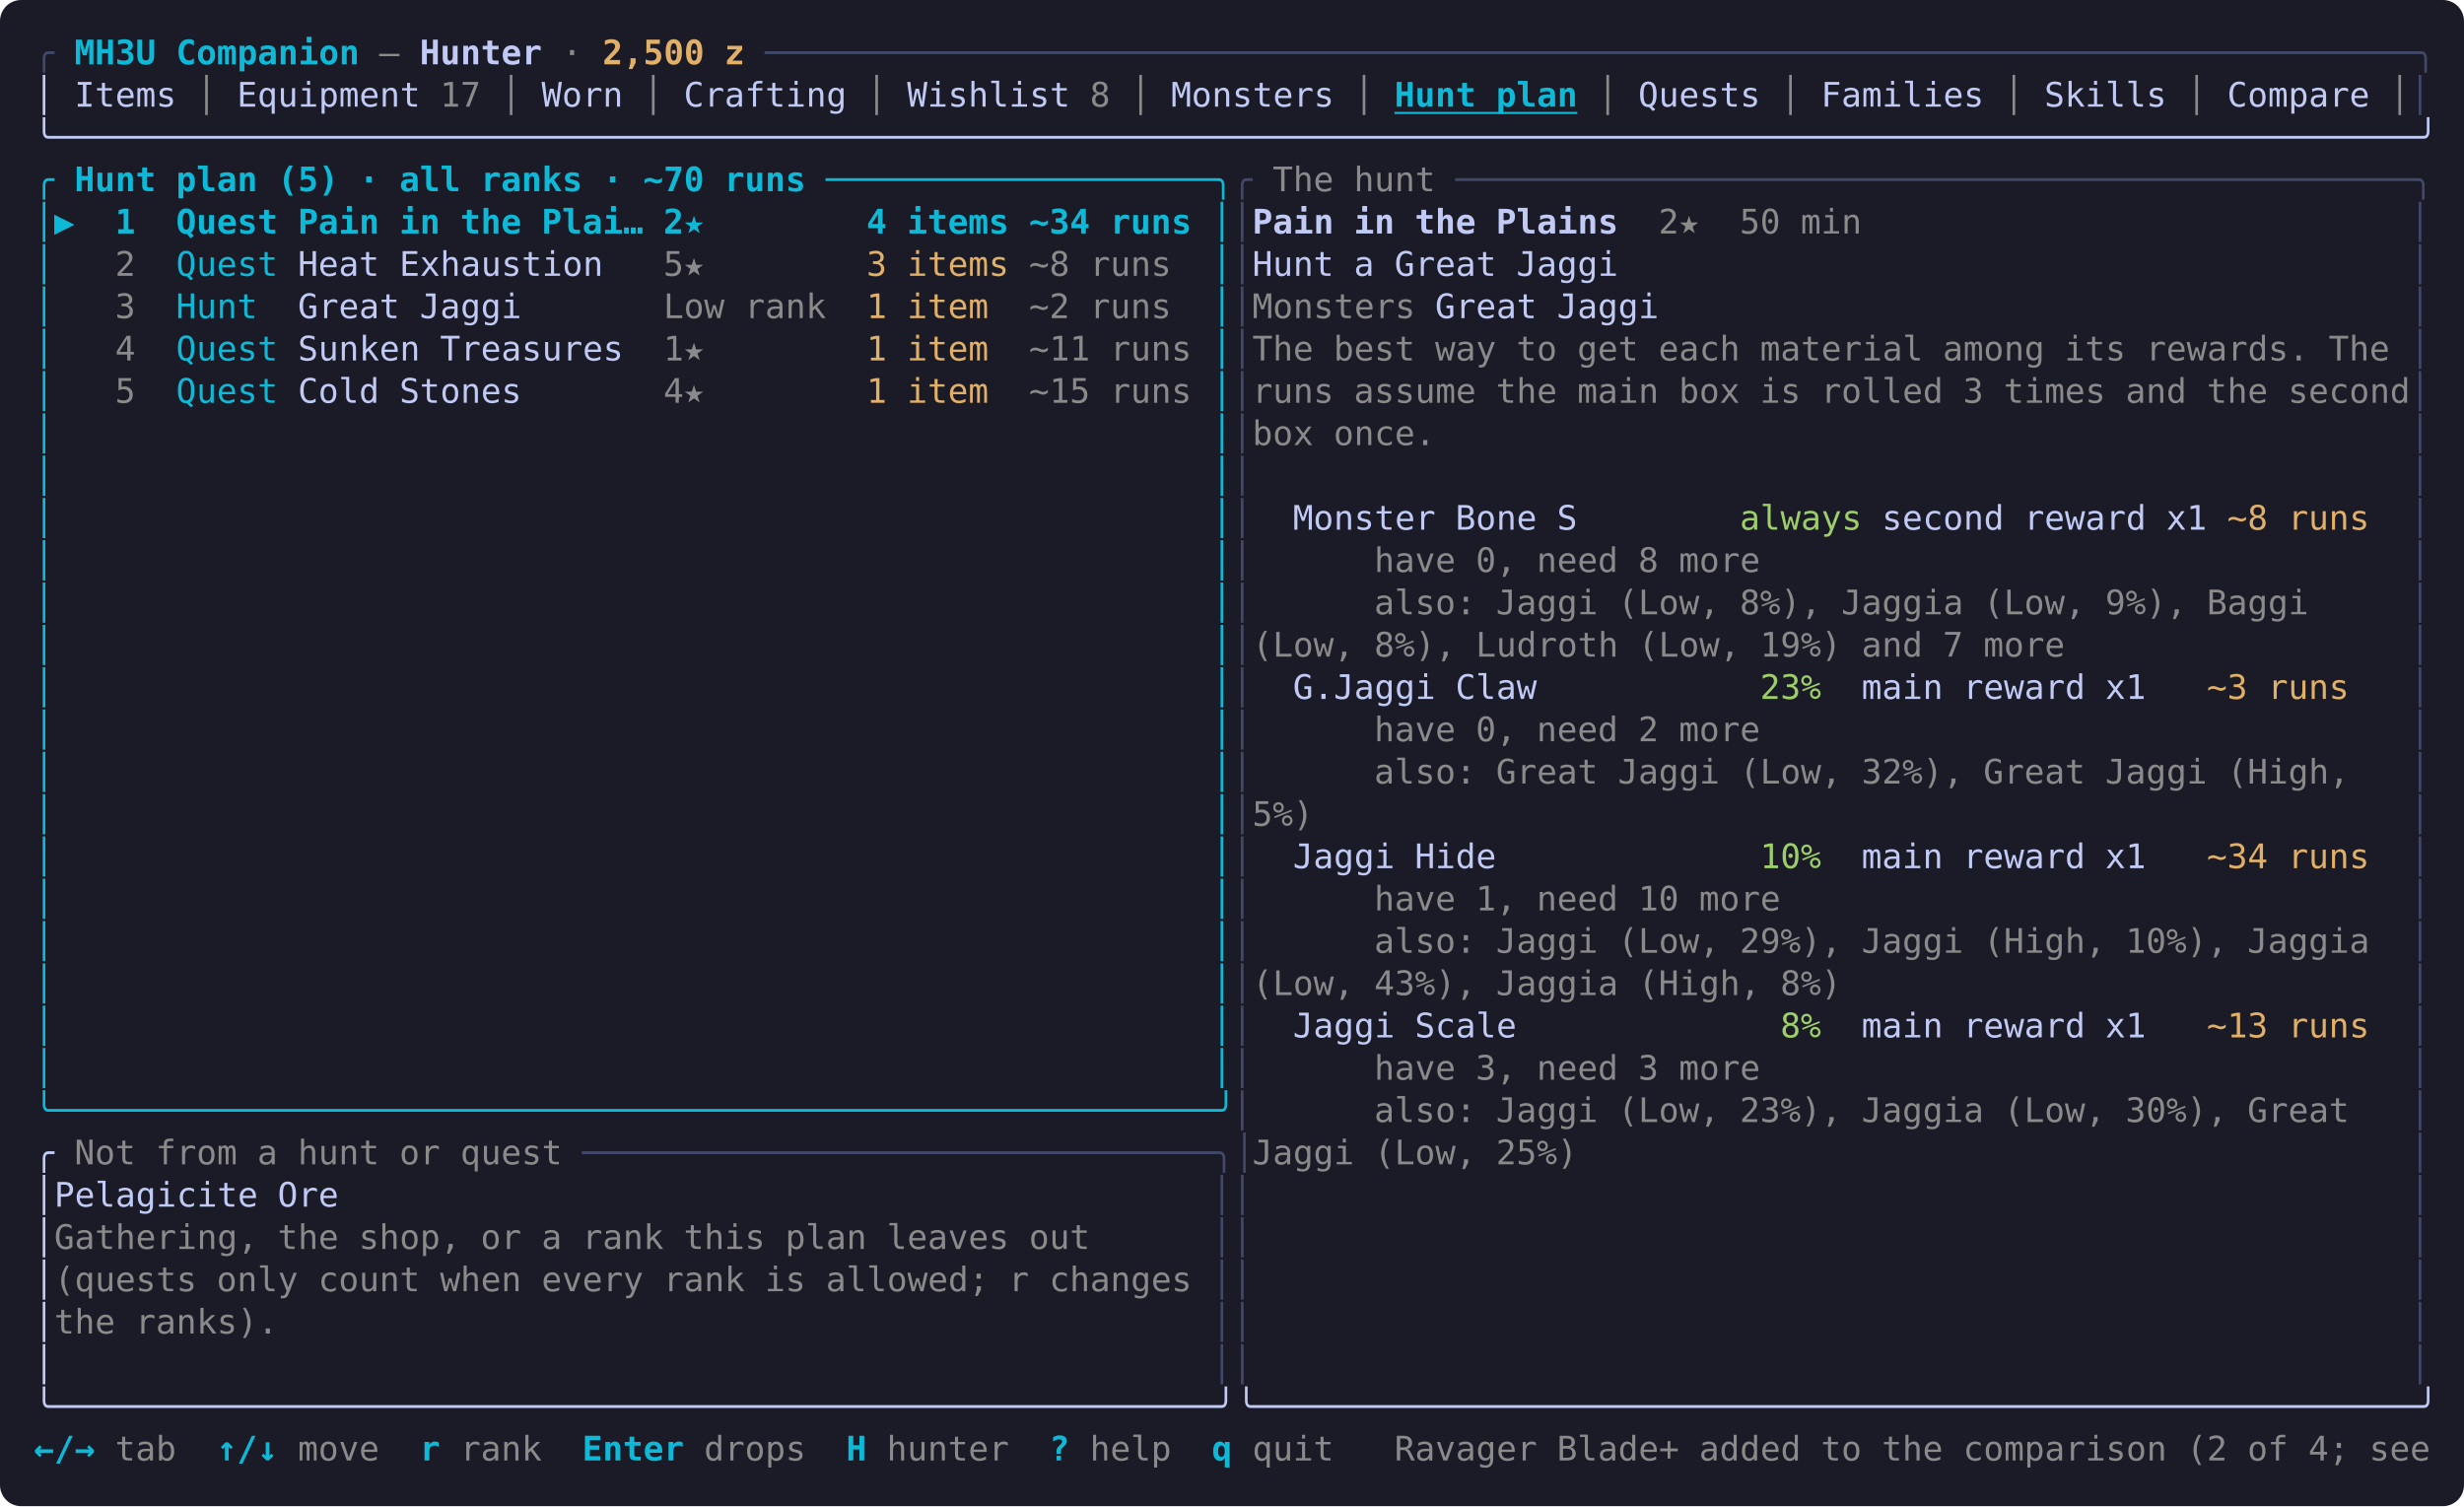
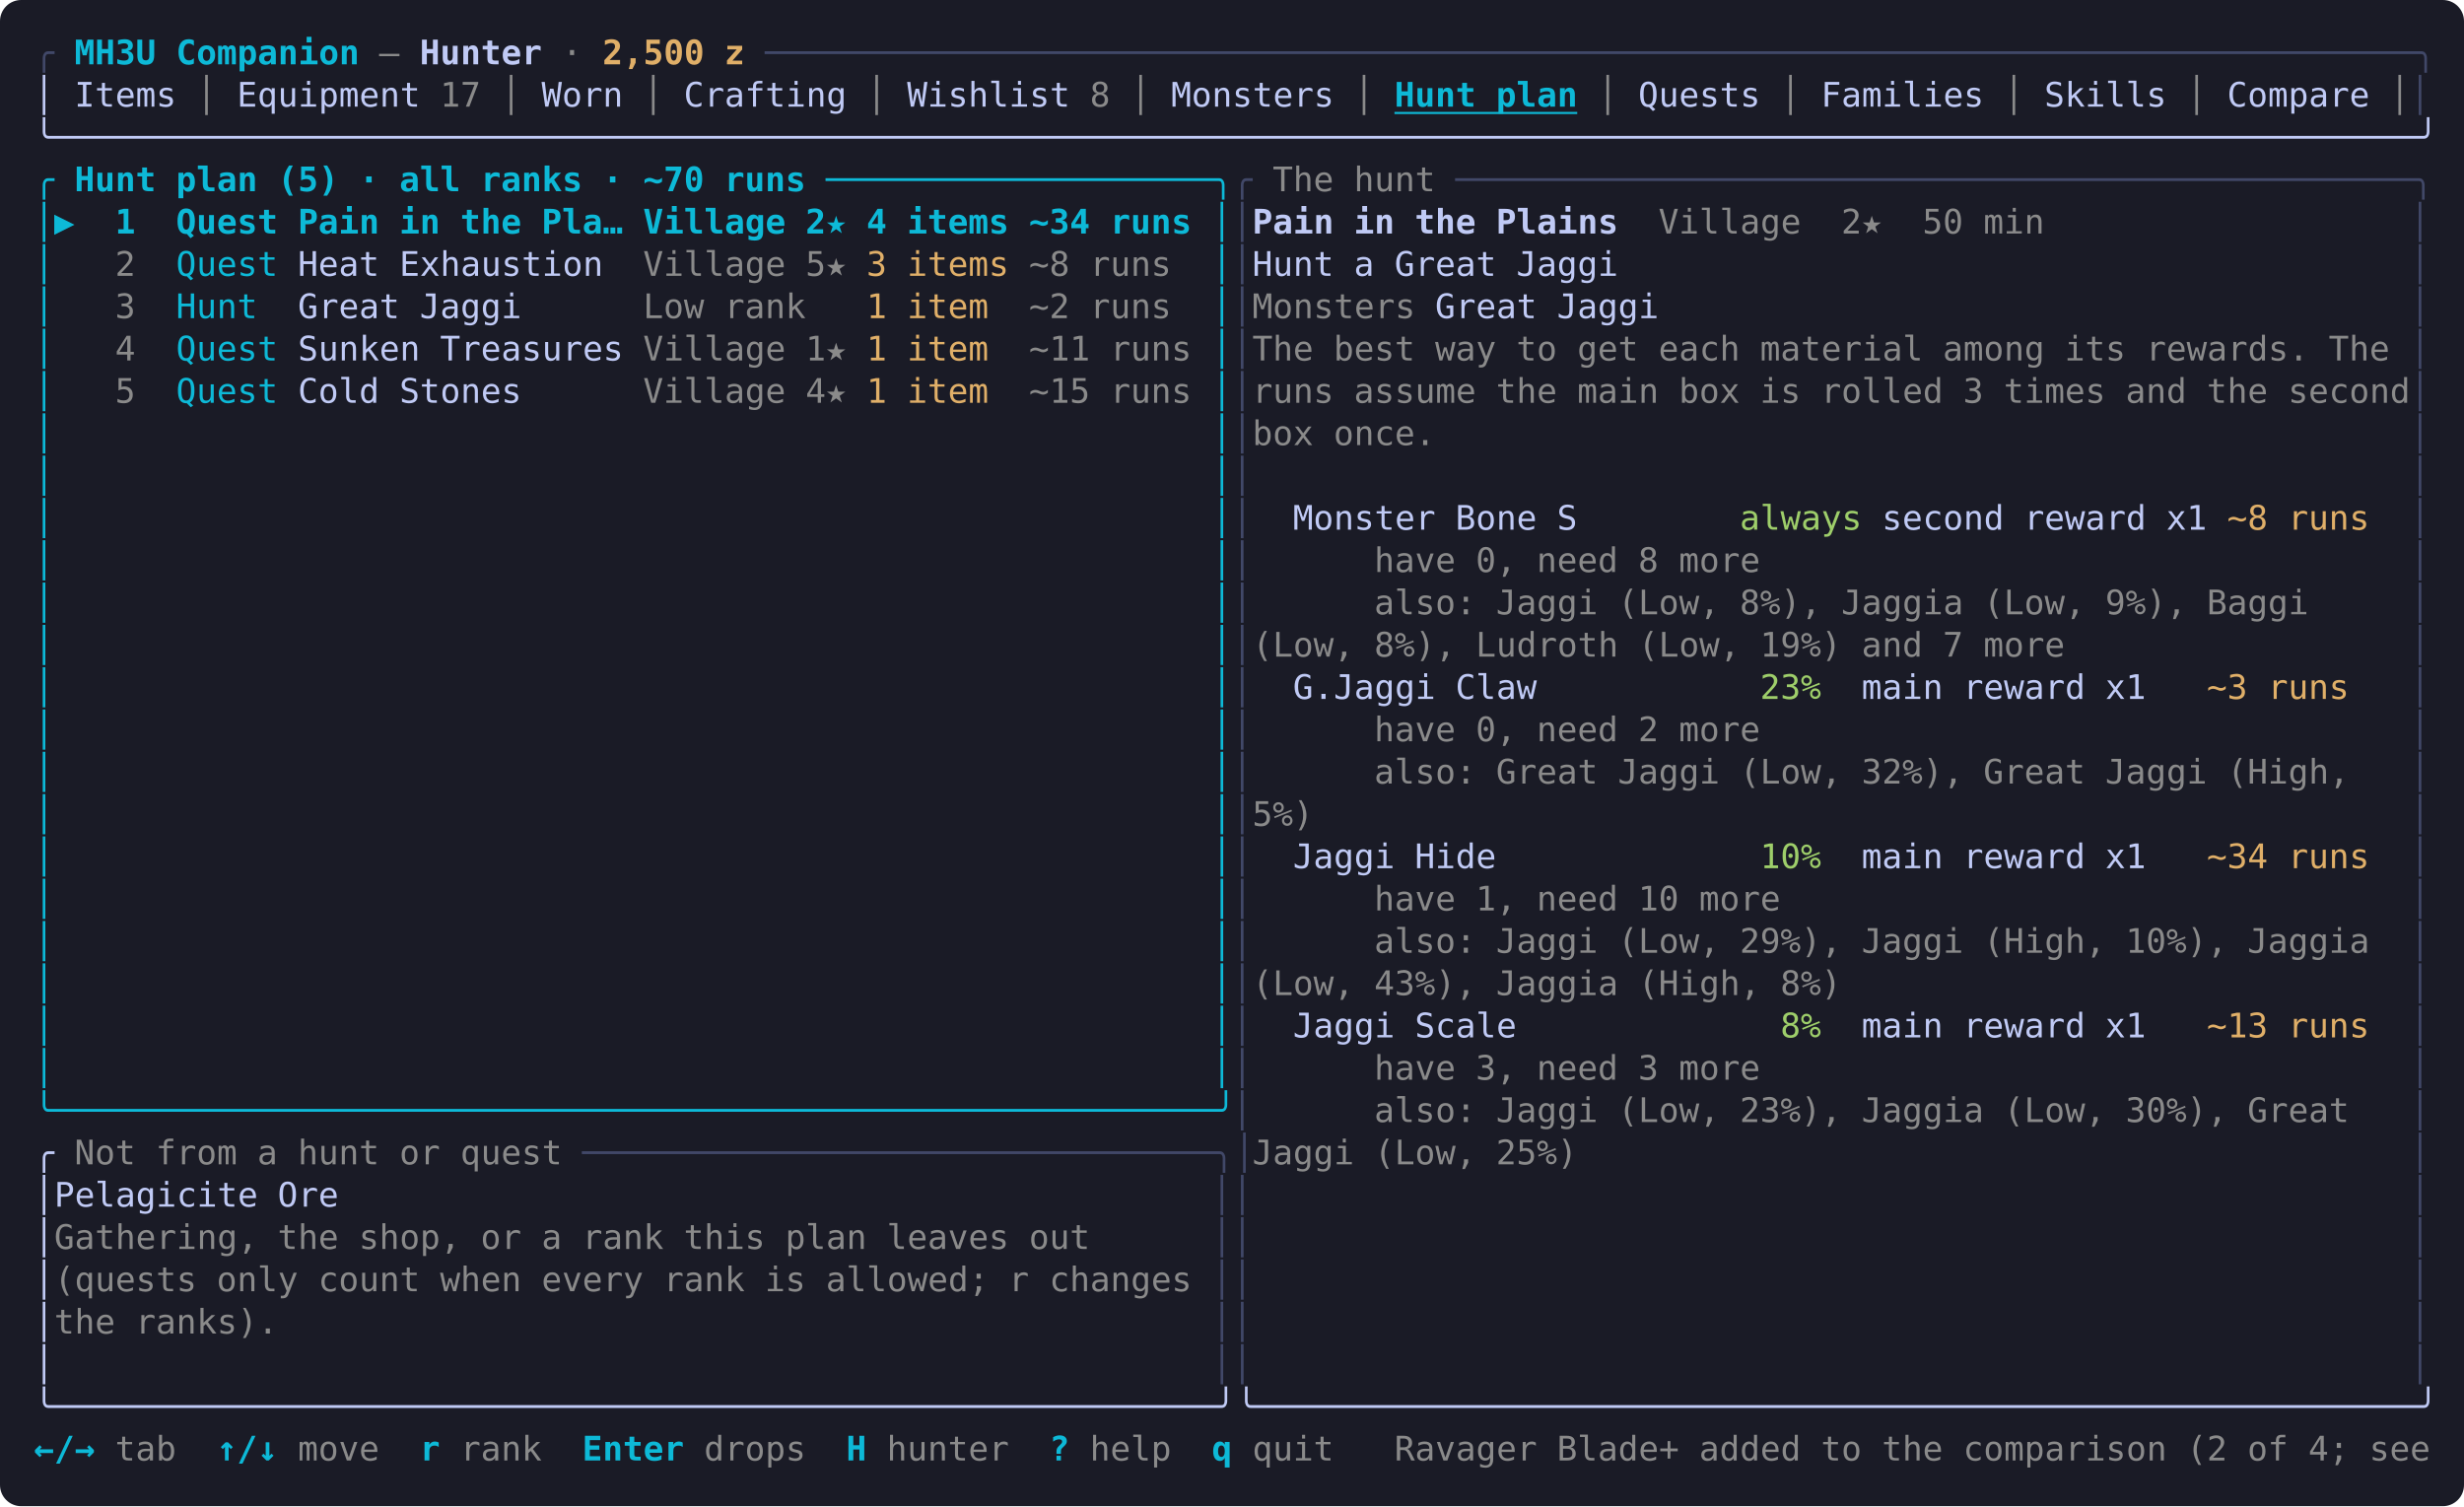
<svg xmlns="http://www.w3.org/2000/svg" width="1164.8" height="712" viewBox="0 0 1164.8 712" role="img">
  <rect width="100%" height="100%" rx="10" fill="#1a1b26" />
  <g font-family="'JetBrains Mono','JetBrainsMono Nerd Font','DejaVu Sans Mono',Menlo,Consolas,monospace" font-size="16">
    <text x="16.0" y="30.4" textLength="9.6" lengthAdjust="spacing" fill="#414868">╭</text>
    <text x="35.2" y="30.4" textLength="38.4" lengthAdjust="spacing" fill="#0db9d7" font-weight="bold">MH3U</text>
    <text x="83.2" y="30.4" textLength="86.4" lengthAdjust="spacing" fill="#0db9d7" font-weight="bold">Companion</text>
    <text x="179.2" y="30.4" textLength="9.6" lengthAdjust="spacing" fill="#8a8a8a">—</text>
    <text x="198.4" y="30.4" textLength="57.6" lengthAdjust="spacing" fill="#c0caf5" font-weight="bold">Hunter</text>
    <text x="265.6" y="30.4" textLength="9.6" lengthAdjust="spacing" fill="#8a8a8a">·</text>
    <text x="284.8" y="30.4" textLength="48.0" lengthAdjust="spacing" fill="#e0af68" font-weight="bold">2,500</text>
    <text x="342.4" y="30.4" textLength="9.6" lengthAdjust="spacing" fill="#e0af68" font-weight="bold">z</text>
    <text x="361.6" y="30.4" textLength="787.2" lengthAdjust="spacing" fill="#414868">─────────────────────────────────────────────────────────────────────────────────╮</text>
    <text x="16.0" y="50.4" textLength="9.6" lengthAdjust="spacing" fill="#c0caf5">│</text>
    <text x="35.2" y="50.4" textLength="48.0" lengthAdjust="spacing" fill="#c0caf5">Items</text>
    <text x="92.8" y="50.4" textLength="9.6" lengthAdjust="spacing" fill="#8a8a8a">│</text>
    <text x="112.0" y="50.4" textLength="86.4" lengthAdjust="spacing" fill="#c0caf5">Equipment</text>
    <text x="208.0" y="50.4" textLength="19.2" lengthAdjust="spacing" fill="#8a8a8a">17</text>
    <text x="236.8" y="50.4" textLength="9.6" lengthAdjust="spacing" fill="#8a8a8a">│</text>
    <text x="256.0" y="50.4" textLength="38.4" lengthAdjust="spacing" fill="#c0caf5">Worn</text>
    <text x="304.0" y="50.4" textLength="9.6" lengthAdjust="spacing" fill="#8a8a8a">│</text>
    <text x="323.2" y="50.4" textLength="76.8" lengthAdjust="spacing" fill="#c0caf5">Crafting</text>
    <text x="409.6" y="50.4" textLength="9.6" lengthAdjust="spacing" fill="#8a8a8a">│</text>
    <text x="428.8" y="50.4" textLength="76.8" lengthAdjust="spacing" fill="#c0caf5">Wishlist</text>
    <text x="515.2" y="50.4" textLength="9.6" lengthAdjust="spacing" fill="#8a8a8a">8</text>
    <text x="534.4" y="50.4" textLength="9.6" lengthAdjust="spacing" fill="#8a8a8a">│</text>
    <text x="553.6" y="50.4" textLength="76.8" lengthAdjust="spacing" fill="#c0caf5">Monsters</text>
    <text x="640.0" y="50.4" textLength="9.6" lengthAdjust="spacing" fill="#8a8a8a">│</text>
    <text x="659.2" y="50.4" textLength="38.4" lengthAdjust="spacing" fill="#0db9d7" font-weight="bold">Hunt</text>
    <text x="707.2" y="50.4" textLength="38.4" lengthAdjust="spacing" fill="#0db9d7" font-weight="bold">plan</text>
    <line x1="659.2" y1="53.4" x2="745.6" y2="53.4" stroke="#0db9d7" stroke-width="1" />
    <text x="755.2" y="50.4" textLength="9.6" lengthAdjust="spacing" fill="#8a8a8a">│</text>
    <text x="774.4" y="50.4" textLength="57.6" lengthAdjust="spacing" fill="#c0caf5">Quests</text>
    <text x="841.6" y="50.4" textLength="9.6" lengthAdjust="spacing" fill="#8a8a8a">│</text>
    <text x="860.8" y="50.4" textLength="76.8" lengthAdjust="spacing" fill="#c0caf5">Families</text>
    <text x="947.2" y="50.4" textLength="9.6" lengthAdjust="spacing" fill="#8a8a8a">│</text>
    <text x="966.4" y="50.4" textLength="57.6" lengthAdjust="spacing" fill="#c0caf5">Skills</text>
    <text x="1033.6" y="50.4" textLength="9.6" lengthAdjust="spacing" fill="#8a8a8a">│</text>
    <text x="1052.8" y="50.4" textLength="67.2" lengthAdjust="spacing" fill="#c0caf5">Compare</text>
    <text x="1129.6" y="50.4" textLength="9.6" lengthAdjust="spacing" fill="#8a8a8a">│</text>
    <text x="1139.2" y="50.4" textLength="9.6" lengthAdjust="spacing" fill="#414868">│</text>
    <text x="16.0" y="70.4" textLength="1132.8" lengthAdjust="spacing" fill="#c0caf5">╰────────────────────────────────────────────────────────────────────────────────────────────────────────────────────╯</text>
    <text x="16.0" y="90.4" textLength="9.6" lengthAdjust="spacing" fill="#0db9d7">╭</text>
    <text x="35.2" y="90.4" textLength="38.4" lengthAdjust="spacing" fill="#0db9d7" font-weight="bold">Hunt</text>
    <text x="83.2" y="90.4" textLength="38.4" lengthAdjust="spacing" fill="#0db9d7" font-weight="bold">plan</text>
    <text x="131.2" y="90.4" textLength="28.8" lengthAdjust="spacing" fill="#0db9d7" font-weight="bold">(5)</text>
    <text x="169.6" y="90.4" textLength="9.6" lengthAdjust="spacing" fill="#0db9d7" font-weight="bold">·</text>
    <text x="188.8" y="90.4" textLength="28.8" lengthAdjust="spacing" fill="#0db9d7" font-weight="bold">all</text>
    <text x="227.2" y="90.4" textLength="48.0" lengthAdjust="spacing" fill="#0db9d7" font-weight="bold">ranks</text>
    <text x="284.8" y="90.4" textLength="9.6" lengthAdjust="spacing" fill="#0db9d7" font-weight="bold">·</text>
    <text x="304.0" y="90.4" textLength="28.8" lengthAdjust="spacing" fill="#0db9d7" font-weight="bold">~70</text>
    <text x="342.4" y="90.4" textLength="38.4" lengthAdjust="spacing" fill="#0db9d7" font-weight="bold">runs</text>
    <text x="390.4" y="90.4" textLength="192.0" lengthAdjust="spacing" fill="#0db9d7">───────────────────╮</text>
    <text x="582.4" y="90.4" textLength="9.6" lengthAdjust="spacing" fill="#414868">╭</text>
    <text x="601.6" y="90.4" textLength="28.8" lengthAdjust="spacing" fill="#8a8a8a">The</text>
    <text x="640.0" y="90.4" textLength="38.4" lengthAdjust="spacing" fill="#8a8a8a">hunt</text>
    <text x="688.0" y="90.4" textLength="460.8" lengthAdjust="spacing" fill="#414868">───────────────────────────────────────────────╮</text>
    <text x="16.0" y="110.4" textLength="9.6" lengthAdjust="spacing" fill="#0db9d7">│</text>
    <text x="25.6" y="110.4" textLength="9.6" lengthAdjust="spacing" fill="#0db9d7" font-weight="bold">▶︎</text>
    <text x="54.4" y="110.4" textLength="9.6" lengthAdjust="spacing" fill="#0db9d7" font-weight="bold">1</text>
    <text x="83.2" y="110.4" textLength="48.0" lengthAdjust="spacing" fill="#0db9d7" font-weight="bold">Quest</text>
    <text x="140.8" y="110.4" textLength="38.4" lengthAdjust="spacing" fill="#0db9d7" font-weight="bold">Pain</text>
    <text x="188.8" y="110.4" textLength="19.2" lengthAdjust="spacing" fill="#0db9d7" font-weight="bold">in</text>
    <text x="217.6" y="110.4" textLength="28.8" lengthAdjust="spacing" fill="#0db9d7" font-weight="bold">the</text>
-     <text x="256.0" y="110.4" textLength="48.0" lengthAdjust="spacing" fill="#0db9d7" font-weight="bold">Plai…</text>
-     <text x="313.6" y="110.4" textLength="19.2" lengthAdjust="spacing" fill="#0db9d7" font-weight="bold">2★︎</text>
+     <text x="256.0" y="110.4" textLength="38.4" lengthAdjust="spacing" fill="#0db9d7" font-weight="bold">Pla…</text>
+     <text x="304.0" y="110.4" textLength="67.2" lengthAdjust="spacing" fill="#0db9d7" font-weight="bold">Village</text>
+     <text x="380.8" y="110.4" textLength="19.2" lengthAdjust="spacing" fill="#0db9d7" font-weight="bold">2★︎</text>
    <text x="409.6" y="110.4" textLength="9.6" lengthAdjust="spacing" fill="#0db9d7" font-weight="bold">4</text>
    <text x="428.8" y="110.4" textLength="48.0" lengthAdjust="spacing" fill="#0db9d7" font-weight="bold">items</text>
    <text x="486.4" y="110.4" textLength="28.8" lengthAdjust="spacing" fill="#0db9d7" font-weight="bold">~34</text>
    <text x="524.8" y="110.4" textLength="38.4" lengthAdjust="spacing" fill="#0db9d7" font-weight="bold">runs</text>
    <text x="572.8" y="110.4" textLength="9.6" lengthAdjust="spacing" fill="#0db9d7">│</text>
    <text x="582.4" y="110.4" textLength="9.6" lengthAdjust="spacing" fill="#414868">│</text>
    <text x="592.0" y="110.4" textLength="38.4" lengthAdjust="spacing" fill="#c0caf5" font-weight="bold">Pain</text>
    <text x="640.0" y="110.4" textLength="19.2" lengthAdjust="spacing" fill="#c0caf5" font-weight="bold">in</text>
    <text x="668.8" y="110.4" textLength="28.8" lengthAdjust="spacing" fill="#c0caf5" font-weight="bold">the</text>
    <text x="707.2" y="110.4" textLength="57.6" lengthAdjust="spacing" fill="#c0caf5" font-weight="bold">Plains</text>
-     <text x="784.0" y="110.4" textLength="19.2" lengthAdjust="spacing" fill="#8a8a8a">2★︎</text>
-     <text x="822.4" y="110.4" textLength="19.2" lengthAdjust="spacing" fill="#8a8a8a">50</text>
-     <text x="851.2" y="110.4" textLength="28.8" lengthAdjust="spacing" fill="#8a8a8a">min</text>
+     <text x="784.0" y="110.4" textLength="67.2" lengthAdjust="spacing" fill="#8a8a8a">Village</text>
+     <text x="870.4" y="110.4" textLength="19.2" lengthAdjust="spacing" fill="#8a8a8a">2★︎</text>
+     <text x="908.8" y="110.4" textLength="19.2" lengthAdjust="spacing" fill="#8a8a8a">50</text>
+     <text x="937.6" y="110.4" textLength="28.8" lengthAdjust="spacing" fill="#8a8a8a">min</text>
    <text x="1139.2" y="110.4" textLength="9.6" lengthAdjust="spacing" fill="#414868">│</text>
    <text x="16.0" y="130.4" textLength="9.6" lengthAdjust="spacing" fill="#0db9d7">│</text>
    <text x="54.4" y="130.4" textLength="9.6" lengthAdjust="spacing" fill="#8a8a8a">2</text>
    <text x="83.2" y="130.4" textLength="48.0" lengthAdjust="spacing" fill="#0db9d7">Quest</text>
    <text x="140.8" y="130.4" textLength="38.4" lengthAdjust="spacing" fill="#c0caf5">Heat</text>
    <text x="188.8" y="130.4" textLength="96.0" lengthAdjust="spacing" fill="#c0caf5">Exhaustion</text>
-     <text x="313.6" y="130.4" textLength="19.2" lengthAdjust="spacing" fill="#8a8a8a">5★︎</text>
+     <text x="304.0" y="130.4" textLength="67.2" lengthAdjust="spacing" fill="#8a8a8a">Village</text>
+     <text x="380.8" y="130.4" textLength="19.2" lengthAdjust="spacing" fill="#8a8a8a">5★︎</text>
    <text x="409.6" y="130.4" textLength="9.6" lengthAdjust="spacing" fill="#e0af68">3</text>
    <text x="428.8" y="130.4" textLength="48.0" lengthAdjust="spacing" fill="#e0af68">items</text>
    <text x="486.4" y="130.4" textLength="19.2" lengthAdjust="spacing" fill="#8a8a8a">~8</text>
    <text x="515.2" y="130.4" textLength="38.4" lengthAdjust="spacing" fill="#8a8a8a">runs</text>
    <text x="572.8" y="130.4" textLength="9.6" lengthAdjust="spacing" fill="#0db9d7">│</text>
    <text x="582.4" y="130.4" textLength="9.6" lengthAdjust="spacing" fill="#414868">│</text>
    <text x="592.0" y="130.4" textLength="38.4" lengthAdjust="spacing" fill="#c0caf5">Hunt</text>
    <text x="640.0" y="130.4" textLength="9.6" lengthAdjust="spacing" fill="#c0caf5">a</text>
    <text x="659.2" y="130.4" textLength="48.0" lengthAdjust="spacing" fill="#c0caf5">Great</text>
    <text x="716.8" y="130.4" textLength="48.0" lengthAdjust="spacing" fill="#c0caf5">Jaggi</text>
    <text x="1139.2" y="130.4" textLength="9.6" lengthAdjust="spacing" fill="#414868">│</text>
    <text x="16.0" y="150.4" textLength="9.6" lengthAdjust="spacing" fill="#0db9d7">│</text>
    <text x="54.4" y="150.4" textLength="9.6" lengthAdjust="spacing" fill="#8a8a8a">3</text>
    <text x="83.2" y="150.4" textLength="38.4" lengthAdjust="spacing" fill="#0db9d7">Hunt</text>
    <text x="140.8" y="150.4" textLength="48.0" lengthAdjust="spacing" fill="#c0caf5">Great</text>
    <text x="198.4" y="150.4" textLength="48.0" lengthAdjust="spacing" fill="#c0caf5">Jaggi</text>
-     <text x="313.6" y="150.4" textLength="28.8" lengthAdjust="spacing" fill="#8a8a8a">Low</text>
-     <text x="352.0" y="150.4" textLength="38.4" lengthAdjust="spacing" fill="#8a8a8a">rank</text>
+     <text x="304.0" y="150.4" textLength="28.8" lengthAdjust="spacing" fill="#8a8a8a">Low</text>
+     <text x="342.4" y="150.4" textLength="38.4" lengthAdjust="spacing" fill="#8a8a8a">rank</text>
    <text x="409.6" y="150.4" textLength="9.6" lengthAdjust="spacing" fill="#e0af68">1</text>
    <text x="428.8" y="150.4" textLength="38.4" lengthAdjust="spacing" fill="#e0af68">item</text>
    <text x="486.4" y="150.4" textLength="19.2" lengthAdjust="spacing" fill="#8a8a8a">~2</text>
    <text x="515.2" y="150.4" textLength="38.4" lengthAdjust="spacing" fill="#8a8a8a">runs</text>
    <text x="572.8" y="150.4" textLength="9.6" lengthAdjust="spacing" fill="#0db9d7">│</text>
    <text x="582.4" y="150.4" textLength="9.6" lengthAdjust="spacing" fill="#414868">│</text>
    <text x="592.0" y="150.4" textLength="76.8" lengthAdjust="spacing" fill="#8a8a8a">Monsters</text>
    <text x="678.4" y="150.4" textLength="48.0" lengthAdjust="spacing" fill="#c0caf5">Great</text>
    <text x="736.0" y="150.4" textLength="48.0" lengthAdjust="spacing" fill="#c0caf5">Jaggi</text>
    <text x="1139.2" y="150.4" textLength="9.6" lengthAdjust="spacing" fill="#414868">│</text>
    <text x="16.0" y="170.4" textLength="9.6" lengthAdjust="spacing" fill="#0db9d7">│</text>
    <text x="54.4" y="170.4" textLength="9.6" lengthAdjust="spacing" fill="#8a8a8a">4</text>
    <text x="83.2" y="170.4" textLength="48.0" lengthAdjust="spacing" fill="#0db9d7">Quest</text>
    <text x="140.8" y="170.4" textLength="57.6" lengthAdjust="spacing" fill="#c0caf5">Sunken</text>
    <text x="208.0" y="170.4" textLength="86.4" lengthAdjust="spacing" fill="#c0caf5">Treasures</text>
-     <text x="313.6" y="170.4" textLength="19.2" lengthAdjust="spacing" fill="#8a8a8a">1★︎</text>
+     <text x="304.0" y="170.4" textLength="67.2" lengthAdjust="spacing" fill="#8a8a8a">Village</text>
+     <text x="380.8" y="170.4" textLength="19.2" lengthAdjust="spacing" fill="#8a8a8a">1★︎</text>
    <text x="409.6" y="170.4" textLength="9.6" lengthAdjust="spacing" fill="#e0af68">1</text>
    <text x="428.8" y="170.4" textLength="38.4" lengthAdjust="spacing" fill="#e0af68">item</text>
    <text x="486.4" y="170.4" textLength="28.8" lengthAdjust="spacing" fill="#8a8a8a">~11</text>
    <text x="524.8" y="170.4" textLength="38.4" lengthAdjust="spacing" fill="#8a8a8a">runs</text>
    <text x="572.8" y="170.4" textLength="9.6" lengthAdjust="spacing" fill="#0db9d7">│</text>
    <text x="582.4" y="170.4" textLength="9.6" lengthAdjust="spacing" fill="#414868">│</text>
    <text x="592.0" y="170.4" textLength="28.8" lengthAdjust="spacing" fill="#8a8a8a">The</text>
    <text x="630.4" y="170.4" textLength="38.4" lengthAdjust="spacing" fill="#8a8a8a">best</text>
    <text x="678.4" y="170.4" textLength="28.8" lengthAdjust="spacing" fill="#8a8a8a">way</text>
    <text x="716.8" y="170.4" textLength="19.2" lengthAdjust="spacing" fill="#8a8a8a">to</text>
    <text x="745.6" y="170.4" textLength="28.8" lengthAdjust="spacing" fill="#8a8a8a">get</text>
    <text x="784.0" y="170.4" textLength="38.4" lengthAdjust="spacing" fill="#8a8a8a">each</text>
    <text x="832.0" y="170.4" textLength="76.8" lengthAdjust="spacing" fill="#8a8a8a">material</text>
    <text x="918.4" y="170.4" textLength="48.0" lengthAdjust="spacing" fill="#8a8a8a">among</text>
    <text x="976.0" y="170.4" textLength="28.8" lengthAdjust="spacing" fill="#8a8a8a">its</text>
    <text x="1014.4" y="170.4" textLength="76.8" lengthAdjust="spacing" fill="#8a8a8a">rewards.</text>
    <text x="1100.8" y="170.4" textLength="28.8" lengthAdjust="spacing" fill="#8a8a8a">The</text>
    <text x="1139.2" y="170.4" textLength="9.6" lengthAdjust="spacing" fill="#414868">│</text>
    <text x="16.0" y="190.4" textLength="9.6" lengthAdjust="spacing" fill="#0db9d7">│</text>
    <text x="54.4" y="190.4" textLength="9.6" lengthAdjust="spacing" fill="#8a8a8a">5</text>
    <text x="83.2" y="190.4" textLength="48.0" lengthAdjust="spacing" fill="#0db9d7">Quest</text>
    <text x="140.8" y="190.4" textLength="38.4" lengthAdjust="spacing" fill="#c0caf5">Cold</text>
    <text x="188.8" y="190.4" textLength="57.6" lengthAdjust="spacing" fill="#c0caf5">Stones</text>
-     <text x="313.6" y="190.4" textLength="19.2" lengthAdjust="spacing" fill="#8a8a8a">4★︎</text>
+     <text x="304.0" y="190.4" textLength="67.2" lengthAdjust="spacing" fill="#8a8a8a">Village</text>
+     <text x="380.8" y="190.4" textLength="19.2" lengthAdjust="spacing" fill="#8a8a8a">4★︎</text>
    <text x="409.6" y="190.4" textLength="9.6" lengthAdjust="spacing" fill="#e0af68">1</text>
    <text x="428.8" y="190.4" textLength="38.4" lengthAdjust="spacing" fill="#e0af68">item</text>
    <text x="486.4" y="190.4" textLength="28.8" lengthAdjust="spacing" fill="#8a8a8a">~15</text>
    <text x="524.8" y="190.4" textLength="38.4" lengthAdjust="spacing" fill="#8a8a8a">runs</text>
    <text x="572.8" y="190.4" textLength="9.6" lengthAdjust="spacing" fill="#0db9d7">│</text>
    <text x="582.4" y="190.4" textLength="9.6" lengthAdjust="spacing" fill="#414868">│</text>
    <text x="592.0" y="190.4" textLength="38.4" lengthAdjust="spacing" fill="#8a8a8a">runs</text>
    <text x="640.0" y="190.4" textLength="57.6" lengthAdjust="spacing" fill="#8a8a8a">assume</text>
    <text x="707.2" y="190.4" textLength="28.8" lengthAdjust="spacing" fill="#8a8a8a">the</text>
    <text x="745.6" y="190.4" textLength="38.4" lengthAdjust="spacing" fill="#8a8a8a">main</text>
    <text x="793.6" y="190.4" textLength="28.8" lengthAdjust="spacing" fill="#8a8a8a">box</text>
    <text x="832.0" y="190.4" textLength="19.2" lengthAdjust="spacing" fill="#8a8a8a">is</text>
    <text x="860.8" y="190.4" textLength="57.6" lengthAdjust="spacing" fill="#8a8a8a">rolled</text>
    <text x="928.0" y="190.4" textLength="9.6" lengthAdjust="spacing" fill="#8a8a8a">3</text>
    <text x="947.2" y="190.4" textLength="48.0" lengthAdjust="spacing" fill="#8a8a8a">times</text>
    <text x="1004.8" y="190.4" textLength="28.8" lengthAdjust="spacing" fill="#8a8a8a">and</text>
    <text x="1043.2" y="190.4" textLength="28.8" lengthAdjust="spacing" fill="#8a8a8a">the</text>
    <text x="1081.6" y="190.4" textLength="57.6" lengthAdjust="spacing" fill="#8a8a8a">second</text>
    <text x="1139.2" y="190.4" textLength="9.6" lengthAdjust="spacing" fill="#414868">│</text>
    <text x="16.0" y="210.4" textLength="9.6" lengthAdjust="spacing" fill="#0db9d7">│</text>
    <text x="572.8" y="210.4" textLength="9.6" lengthAdjust="spacing" fill="#0db9d7">│</text>
    <text x="582.4" y="210.4" textLength="9.6" lengthAdjust="spacing" fill="#414868">│</text>
    <text x="592.0" y="210.4" textLength="28.8" lengthAdjust="spacing" fill="#8a8a8a">box</text>
    <text x="630.4" y="210.4" textLength="48.0" lengthAdjust="spacing" fill="#8a8a8a">once.</text>
    <text x="1139.2" y="210.4" textLength="9.6" lengthAdjust="spacing" fill="#414868">│</text>
    <text x="16.0" y="230.4" textLength="9.6" lengthAdjust="spacing" fill="#0db9d7">│</text>
    <text x="572.8" y="230.4" textLength="9.6" lengthAdjust="spacing" fill="#0db9d7">│</text>
    <text x="582.4" y="230.4" textLength="9.6" lengthAdjust="spacing" fill="#414868">│</text>
    <text x="1139.2" y="230.4" textLength="9.6" lengthAdjust="spacing" fill="#414868">│</text>
    <text x="16.0" y="250.4" textLength="9.6" lengthAdjust="spacing" fill="#0db9d7">│</text>
    <text x="572.8" y="250.4" textLength="9.6" lengthAdjust="spacing" fill="#0db9d7">│</text>
    <text x="582.4" y="250.4" textLength="9.6" lengthAdjust="spacing" fill="#414868">│</text>
    <text x="611.2" y="250.4" textLength="67.2" lengthAdjust="spacing" fill="#c0caf5">Monster</text>
    <text x="688.0" y="250.4" textLength="38.4" lengthAdjust="spacing" fill="#c0caf5">Bone</text>
    <text x="736.0" y="250.4" textLength="9.6" lengthAdjust="spacing" fill="#c0caf5">S</text>
    <text x="822.4" y="250.4" textLength="57.6" lengthAdjust="spacing" fill="#9ece6a">always</text>
    <text x="889.6" y="250.4" textLength="57.6" lengthAdjust="spacing" fill="#c0caf5">second</text>
    <text x="956.8" y="250.4" textLength="57.6" lengthAdjust="spacing" fill="#c0caf5">reward</text>
    <text x="1024.0" y="250.4" textLength="19.2" lengthAdjust="spacing" fill="#c0caf5">x1</text>
    <text x="1052.8" y="250.4" textLength="19.2" lengthAdjust="spacing" fill="#e0af68">~8</text>
    <text x="1081.6" y="250.4" textLength="38.4" lengthAdjust="spacing" fill="#e0af68">runs</text>
    <text x="1139.2" y="250.4" textLength="9.6" lengthAdjust="spacing" fill="#414868">│</text>
    <text x="16.0" y="270.4" textLength="9.6" lengthAdjust="spacing" fill="#0db9d7">│</text>
    <text x="572.8" y="270.4" textLength="9.6" lengthAdjust="spacing" fill="#0db9d7">│</text>
    <text x="582.4" y="270.4" textLength="9.6" lengthAdjust="spacing" fill="#414868">│</text>
    <text x="649.6" y="270.4" textLength="38.4" lengthAdjust="spacing" fill="#8a8a8a">have</text>
    <text x="697.6" y="270.4" textLength="19.2" lengthAdjust="spacing" fill="#8a8a8a">0,</text>
    <text x="726.4" y="270.4" textLength="38.4" lengthAdjust="spacing" fill="#8a8a8a">need</text>
    <text x="774.4" y="270.4" textLength="9.6" lengthAdjust="spacing" fill="#8a8a8a">8</text>
    <text x="793.6" y="270.4" textLength="38.4" lengthAdjust="spacing" fill="#8a8a8a">more</text>
    <text x="1139.2" y="270.4" textLength="9.6" lengthAdjust="spacing" fill="#414868">│</text>
    <text x="16.0" y="290.4" textLength="9.6" lengthAdjust="spacing" fill="#0db9d7">│</text>
    <text x="572.8" y="290.4" textLength="9.6" lengthAdjust="spacing" fill="#0db9d7">│</text>
    <text x="582.4" y="290.4" textLength="9.6" lengthAdjust="spacing" fill="#414868">│</text>
    <text x="649.6" y="290.4" textLength="48.0" lengthAdjust="spacing" fill="#8a8a8a">also:</text>
    <text x="707.2" y="290.4" textLength="48.0" lengthAdjust="spacing" fill="#8a8a8a">Jaggi</text>
    <text x="764.8" y="290.4" textLength="48.0" lengthAdjust="spacing" fill="#8a8a8a">(Low,</text>
    <text x="822.4" y="290.4" textLength="38.4" lengthAdjust="spacing" fill="#8a8a8a">8%),</text>
    <text x="870.4" y="290.4" textLength="57.6" lengthAdjust="spacing" fill="#8a8a8a">Jaggia</text>
    <text x="937.6" y="290.4" textLength="48.0" lengthAdjust="spacing" fill="#8a8a8a">(Low,</text>
    <text x="995.2" y="290.4" textLength="38.4" lengthAdjust="spacing" fill="#8a8a8a">9%),</text>
    <text x="1043.2" y="290.4" textLength="48.0" lengthAdjust="spacing" fill="#8a8a8a">Baggi</text>
    <text x="1139.2" y="290.4" textLength="9.6" lengthAdjust="spacing" fill="#414868">│</text>
    <text x="16.0" y="310.4" textLength="9.6" lengthAdjust="spacing" fill="#0db9d7">│</text>
    <text x="572.8" y="310.4" textLength="9.6" lengthAdjust="spacing" fill="#0db9d7">│</text>
    <text x="582.4" y="310.4" textLength="9.6" lengthAdjust="spacing" fill="#414868">│</text>
    <text x="592.0" y="310.4" textLength="48.0" lengthAdjust="spacing" fill="#8a8a8a">(Low,</text>
    <text x="649.6" y="310.4" textLength="38.4" lengthAdjust="spacing" fill="#8a8a8a">8%),</text>
    <text x="697.6" y="310.4" textLength="67.2" lengthAdjust="spacing" fill="#8a8a8a">Ludroth</text>
    <text x="774.4" y="310.4" textLength="48.0" lengthAdjust="spacing" fill="#8a8a8a">(Low,</text>
    <text x="832.0" y="310.4" textLength="38.4" lengthAdjust="spacing" fill="#8a8a8a">19%)</text>
    <text x="880.0" y="310.4" textLength="28.8" lengthAdjust="spacing" fill="#8a8a8a">and</text>
    <text x="918.4" y="310.4" textLength="9.6" lengthAdjust="spacing" fill="#8a8a8a">7</text>
    <text x="937.6" y="310.4" textLength="38.4" lengthAdjust="spacing" fill="#8a8a8a">more</text>
    <text x="1139.2" y="310.4" textLength="9.6" lengthAdjust="spacing" fill="#414868">│</text>
    <text x="16.0" y="330.4" textLength="9.6" lengthAdjust="spacing" fill="#0db9d7">│</text>
    <text x="572.8" y="330.4" textLength="9.6" lengthAdjust="spacing" fill="#0db9d7">│</text>
    <text x="582.4" y="330.4" textLength="9.6" lengthAdjust="spacing" fill="#414868">│</text>
    <text x="611.2" y="330.4" textLength="67.2" lengthAdjust="spacing" fill="#c0caf5">G.Jaggi</text>
    <text x="688.0" y="330.4" textLength="38.4" lengthAdjust="spacing" fill="#c0caf5">Claw</text>
    <text x="832.0" y="330.4" textLength="28.8" lengthAdjust="spacing" fill="#9ece6a">23%</text>
    <text x="880.0" y="330.4" textLength="38.4" lengthAdjust="spacing" fill="#c0caf5">main</text>
    <text x="928.0" y="330.4" textLength="57.6" lengthAdjust="spacing" fill="#c0caf5">reward</text>
    <text x="995.2" y="330.4" textLength="19.2" lengthAdjust="spacing" fill="#c0caf5">x1</text>
    <text x="1043.2" y="330.4" textLength="19.2" lengthAdjust="spacing" fill="#e0af68">~3</text>
    <text x="1072.0" y="330.4" textLength="38.4" lengthAdjust="spacing" fill="#e0af68">runs</text>
    <text x="1139.2" y="330.4" textLength="9.6" lengthAdjust="spacing" fill="#414868">│</text>
    <text x="16.0" y="350.4" textLength="9.6" lengthAdjust="spacing" fill="#0db9d7">│</text>
    <text x="572.8" y="350.4" textLength="9.6" lengthAdjust="spacing" fill="#0db9d7">│</text>
    <text x="582.4" y="350.4" textLength="9.6" lengthAdjust="spacing" fill="#414868">│</text>
    <text x="649.6" y="350.4" textLength="38.4" lengthAdjust="spacing" fill="#8a8a8a">have</text>
    <text x="697.6" y="350.4" textLength="19.2" lengthAdjust="spacing" fill="#8a8a8a">0,</text>
    <text x="726.4" y="350.4" textLength="38.4" lengthAdjust="spacing" fill="#8a8a8a">need</text>
    <text x="774.4" y="350.4" textLength="9.6" lengthAdjust="spacing" fill="#8a8a8a">2</text>
    <text x="793.6" y="350.4" textLength="38.4" lengthAdjust="spacing" fill="#8a8a8a">more</text>
    <text x="1139.2" y="350.4" textLength="9.6" lengthAdjust="spacing" fill="#414868">│</text>
    <text x="16.0" y="370.4" textLength="9.6" lengthAdjust="spacing" fill="#0db9d7">│</text>
    <text x="572.8" y="370.4" textLength="9.6" lengthAdjust="spacing" fill="#0db9d7">│</text>
    <text x="582.4" y="370.4" textLength="9.6" lengthAdjust="spacing" fill="#414868">│</text>
    <text x="649.6" y="370.4" textLength="48.0" lengthAdjust="spacing" fill="#8a8a8a">also:</text>
    <text x="707.2" y="370.4" textLength="48.0" lengthAdjust="spacing" fill="#8a8a8a">Great</text>
    <text x="764.8" y="370.4" textLength="48.0" lengthAdjust="spacing" fill="#8a8a8a">Jaggi</text>
    <text x="822.4" y="370.4" textLength="48.0" lengthAdjust="spacing" fill="#8a8a8a">(Low,</text>
    <text x="880.0" y="370.4" textLength="48.0" lengthAdjust="spacing" fill="#8a8a8a">32%),</text>
    <text x="937.6" y="370.4" textLength="48.0" lengthAdjust="spacing" fill="#8a8a8a">Great</text>
    <text x="995.2" y="370.4" textLength="48.0" lengthAdjust="spacing" fill="#8a8a8a">Jaggi</text>
    <text x="1052.8" y="370.4" textLength="57.6" lengthAdjust="spacing" fill="#8a8a8a">(High,</text>
    <text x="1139.2" y="370.4" textLength="9.6" lengthAdjust="spacing" fill="#414868">│</text>
    <text x="16.0" y="390.4" textLength="9.6" lengthAdjust="spacing" fill="#0db9d7">│</text>
    <text x="572.8" y="390.4" textLength="9.6" lengthAdjust="spacing" fill="#0db9d7">│</text>
    <text x="582.4" y="390.4" textLength="9.6" lengthAdjust="spacing" fill="#414868">│</text>
    <text x="592.0" y="390.4" textLength="28.8" lengthAdjust="spacing" fill="#8a8a8a">5%)</text>
    <text x="1139.2" y="390.4" textLength="9.6" lengthAdjust="spacing" fill="#414868">│</text>
    <text x="16.0" y="410.4" textLength="9.6" lengthAdjust="spacing" fill="#0db9d7">│</text>
    <text x="572.8" y="410.4" textLength="9.6" lengthAdjust="spacing" fill="#0db9d7">│</text>
    <text x="582.4" y="410.4" textLength="9.6" lengthAdjust="spacing" fill="#414868">│</text>
    <text x="611.2" y="410.4" textLength="48.0" lengthAdjust="spacing" fill="#c0caf5">Jaggi</text>
    <text x="668.8" y="410.4" textLength="38.4" lengthAdjust="spacing" fill="#c0caf5">Hide</text>
    <text x="832.0" y="410.4" textLength="28.8" lengthAdjust="spacing" fill="#9ece6a">10%</text>
    <text x="880.0" y="410.4" textLength="38.4" lengthAdjust="spacing" fill="#c0caf5">main</text>
    <text x="928.0" y="410.4" textLength="57.6" lengthAdjust="spacing" fill="#c0caf5">reward</text>
    <text x="995.2" y="410.4" textLength="19.2" lengthAdjust="spacing" fill="#c0caf5">x1</text>
    <text x="1043.2" y="410.4" textLength="28.8" lengthAdjust="spacing" fill="#e0af68">~34</text>
    <text x="1081.6" y="410.4" textLength="38.4" lengthAdjust="spacing" fill="#e0af68">runs</text>
    <text x="1139.2" y="410.4" textLength="9.6" lengthAdjust="spacing" fill="#414868">│</text>
    <text x="16.0" y="430.4" textLength="9.6" lengthAdjust="spacing" fill="#0db9d7">│</text>
    <text x="572.8" y="430.4" textLength="9.6" lengthAdjust="spacing" fill="#0db9d7">│</text>
    <text x="582.4" y="430.4" textLength="9.6" lengthAdjust="spacing" fill="#414868">│</text>
    <text x="649.6" y="430.4" textLength="38.4" lengthAdjust="spacing" fill="#8a8a8a">have</text>
    <text x="697.6" y="430.4" textLength="19.2" lengthAdjust="spacing" fill="#8a8a8a">1,</text>
    <text x="726.4" y="430.4" textLength="38.4" lengthAdjust="spacing" fill="#8a8a8a">need</text>
    <text x="774.4" y="430.4" textLength="19.2" lengthAdjust="spacing" fill="#8a8a8a">10</text>
    <text x="803.2" y="430.4" textLength="38.4" lengthAdjust="spacing" fill="#8a8a8a">more</text>
    <text x="1139.2" y="430.4" textLength="9.6" lengthAdjust="spacing" fill="#414868">│</text>
    <text x="16.0" y="450.4" textLength="9.6" lengthAdjust="spacing" fill="#0db9d7">│</text>
    <text x="572.8" y="450.4" textLength="9.6" lengthAdjust="spacing" fill="#0db9d7">│</text>
    <text x="582.4" y="450.4" textLength="9.6" lengthAdjust="spacing" fill="#414868">│</text>
    <text x="649.6" y="450.4" textLength="48.0" lengthAdjust="spacing" fill="#8a8a8a">also:</text>
    <text x="707.2" y="450.4" textLength="48.0" lengthAdjust="spacing" fill="#8a8a8a">Jaggi</text>
    <text x="764.8" y="450.4" textLength="48.0" lengthAdjust="spacing" fill="#8a8a8a">(Low,</text>
    <text x="822.4" y="450.4" textLength="48.0" lengthAdjust="spacing" fill="#8a8a8a">29%),</text>
    <text x="880.0" y="450.4" textLength="48.0" lengthAdjust="spacing" fill="#8a8a8a">Jaggi</text>
    <text x="937.6" y="450.4" textLength="57.6" lengthAdjust="spacing" fill="#8a8a8a">(High,</text>
    <text x="1004.8" y="450.4" textLength="48.0" lengthAdjust="spacing" fill="#8a8a8a">10%),</text>
    <text x="1062.4" y="450.4" textLength="57.6" lengthAdjust="spacing" fill="#8a8a8a">Jaggia</text>
    <text x="1139.2" y="450.4" textLength="9.6" lengthAdjust="spacing" fill="#414868">│</text>
    <text x="16.0" y="470.4" textLength="9.6" lengthAdjust="spacing" fill="#0db9d7">│</text>
    <text x="572.8" y="470.4" textLength="9.6" lengthAdjust="spacing" fill="#0db9d7">│</text>
    <text x="582.4" y="470.4" textLength="9.6" lengthAdjust="spacing" fill="#414868">│</text>
    <text x="592.0" y="470.4" textLength="48.0" lengthAdjust="spacing" fill="#8a8a8a">(Low,</text>
    <text x="649.6" y="470.4" textLength="48.0" lengthAdjust="spacing" fill="#8a8a8a">43%),</text>
    <text x="707.2" y="470.4" textLength="57.6" lengthAdjust="spacing" fill="#8a8a8a">Jaggia</text>
    <text x="774.4" y="470.4" textLength="57.6" lengthAdjust="spacing" fill="#8a8a8a">(High,</text>
    <text x="841.6" y="470.4" textLength="28.8" lengthAdjust="spacing" fill="#8a8a8a">8%)</text>
    <text x="1139.2" y="470.4" textLength="9.6" lengthAdjust="spacing" fill="#414868">│</text>
    <text x="16.0" y="490.4" textLength="9.6" lengthAdjust="spacing" fill="#0db9d7">│</text>
    <text x="572.8" y="490.4" textLength="9.6" lengthAdjust="spacing" fill="#0db9d7">│</text>
    <text x="582.4" y="490.4" textLength="9.6" lengthAdjust="spacing" fill="#414868">│</text>
    <text x="611.2" y="490.4" textLength="48.0" lengthAdjust="spacing" fill="#c0caf5">Jaggi</text>
    <text x="668.8" y="490.4" textLength="48.0" lengthAdjust="spacing" fill="#c0caf5">Scale</text>
    <text x="841.6" y="490.4" textLength="19.2" lengthAdjust="spacing" fill="#9ece6a">8%</text>
    <text x="880.0" y="490.4" textLength="38.4" lengthAdjust="spacing" fill="#c0caf5">main</text>
    <text x="928.0" y="490.4" textLength="57.6" lengthAdjust="spacing" fill="#c0caf5">reward</text>
    <text x="995.2" y="490.4" textLength="19.2" lengthAdjust="spacing" fill="#c0caf5">x1</text>
    <text x="1043.2" y="490.4" textLength="28.8" lengthAdjust="spacing" fill="#e0af68">~13</text>
    <text x="1081.6" y="490.4" textLength="38.4" lengthAdjust="spacing" fill="#e0af68">runs</text>
    <text x="1139.2" y="490.4" textLength="9.6" lengthAdjust="spacing" fill="#414868">│</text>
    <text x="16.0" y="510.4" textLength="9.6" lengthAdjust="spacing" fill="#0db9d7">│</text>
    <text x="572.8" y="510.4" textLength="9.6" lengthAdjust="spacing" fill="#0db9d7">│</text>
    <text x="582.4" y="510.4" textLength="9.6" lengthAdjust="spacing" fill="#414868">│</text>
    <text x="649.6" y="510.4" textLength="38.4" lengthAdjust="spacing" fill="#8a8a8a">have</text>
    <text x="697.6" y="510.4" textLength="19.2" lengthAdjust="spacing" fill="#8a8a8a">3,</text>
    <text x="726.4" y="510.4" textLength="38.4" lengthAdjust="spacing" fill="#8a8a8a">need</text>
    <text x="774.4" y="510.4" textLength="9.6" lengthAdjust="spacing" fill="#8a8a8a">3</text>
    <text x="793.6" y="510.4" textLength="38.4" lengthAdjust="spacing" fill="#8a8a8a">more</text>
    <text x="1139.2" y="510.4" textLength="9.6" lengthAdjust="spacing" fill="#414868">│</text>
    <text x="16.0" y="530.4" textLength="566.4" lengthAdjust="spacing" fill="#0db9d7">╰─────────────────────────────────────────────────────────╯</text>
    <text x="582.4" y="530.4" textLength="9.6" lengthAdjust="spacing" fill="#414868">│</text>
    <text x="649.6" y="530.4" textLength="48.0" lengthAdjust="spacing" fill="#8a8a8a">also:</text>
    <text x="707.2" y="530.4" textLength="48.0" lengthAdjust="spacing" fill="#8a8a8a">Jaggi</text>
    <text x="764.8" y="530.4" textLength="48.0" lengthAdjust="spacing" fill="#8a8a8a">(Low,</text>
    <text x="822.4" y="530.4" textLength="48.0" lengthAdjust="spacing" fill="#8a8a8a">23%),</text>
    <text x="880.0" y="530.4" textLength="57.6" lengthAdjust="spacing" fill="#8a8a8a">Jaggia</text>
    <text x="947.2" y="530.4" textLength="48.0" lengthAdjust="spacing" fill="#8a8a8a">(Low,</text>
    <text x="1004.8" y="530.4" textLength="48.0" lengthAdjust="spacing" fill="#8a8a8a">30%),</text>
    <text x="1062.4" y="530.4" textLength="48.0" lengthAdjust="spacing" fill="#8a8a8a">Great</text>
    <text x="1139.2" y="530.4" textLength="9.6" lengthAdjust="spacing" fill="#414868">│</text>
    <text x="16.0" y="550.4" textLength="9.6" lengthAdjust="spacing" fill="#c0caf5">╭</text>
    <text x="35.2" y="550.4" textLength="28.8" lengthAdjust="spacing" fill="#8a8a8a">Not</text>
    <text x="73.6" y="550.4" textLength="38.4" lengthAdjust="spacing" fill="#8a8a8a">from</text>
    <text x="121.6" y="550.4" textLength="9.6" lengthAdjust="spacing" fill="#8a8a8a">a</text>
    <text x="140.8" y="550.4" textLength="38.4" lengthAdjust="spacing" fill="#8a8a8a">hunt</text>
    <text x="188.8" y="550.4" textLength="19.2" lengthAdjust="spacing" fill="#8a8a8a">or</text>
    <text x="217.6" y="550.4" textLength="48.0" lengthAdjust="spacing" fill="#8a8a8a">quest</text>
    <text x="275.2" y="550.4" textLength="316.8" lengthAdjust="spacing" fill="#414868">───────────────────────────────╮│</text>
    <text x="592.0" y="550.4" textLength="48.0" lengthAdjust="spacing" fill="#8a8a8a">Jaggi</text>
    <text x="649.6" y="550.4" textLength="48.0" lengthAdjust="spacing" fill="#8a8a8a">(Low,</text>
    <text x="707.2" y="550.4" textLength="38.4" lengthAdjust="spacing" fill="#8a8a8a">25%)</text>
    <text x="1139.2" y="550.4" textLength="9.6" lengthAdjust="spacing" fill="#414868">│</text>
    <text x="16.0" y="570.4" textLength="105.6" lengthAdjust="spacing" fill="#c0caf5">│Pelagicite</text>
    <text x="131.2" y="570.4" textLength="28.8" lengthAdjust="spacing" fill="#c0caf5">Ore</text>
    <text x="572.8" y="570.4" textLength="19.2" lengthAdjust="spacing" fill="#414868">││</text>
    <text x="1139.2" y="570.4" textLength="9.6" lengthAdjust="spacing" fill="#414868">│</text>
    <text x="16.0" y="590.4" textLength="9.6" lengthAdjust="spacing" fill="#c0caf5">│</text>
    <text x="25.6" y="590.4" textLength="96.0" lengthAdjust="spacing" fill="#8a8a8a">Gathering,</text>
    <text x="131.2" y="590.4" textLength="28.8" lengthAdjust="spacing" fill="#8a8a8a">the</text>
    <text x="169.6" y="590.4" textLength="48.0" lengthAdjust="spacing" fill="#8a8a8a">shop,</text>
    <text x="227.2" y="590.4" textLength="19.2" lengthAdjust="spacing" fill="#8a8a8a">or</text>
    <text x="256.0" y="590.4" textLength="9.6" lengthAdjust="spacing" fill="#8a8a8a">a</text>
    <text x="275.2" y="590.4" textLength="38.4" lengthAdjust="spacing" fill="#8a8a8a">rank</text>
    <text x="323.2" y="590.4" textLength="38.4" lengthAdjust="spacing" fill="#8a8a8a">this</text>
    <text x="371.2" y="590.4" textLength="38.4" lengthAdjust="spacing" fill="#8a8a8a">plan</text>
    <text x="419.2" y="590.4" textLength="57.6" lengthAdjust="spacing" fill="#8a8a8a">leaves</text>
    <text x="486.4" y="590.4" textLength="28.8" lengthAdjust="spacing" fill="#8a8a8a">out</text>
    <text x="572.8" y="590.4" textLength="19.2" lengthAdjust="spacing" fill="#414868">││</text>
    <text x="1139.2" y="590.4" textLength="9.6" lengthAdjust="spacing" fill="#414868">│</text>
    <text x="16.0" y="610.4" textLength="9.6" lengthAdjust="spacing" fill="#c0caf5">│</text>
    <text x="25.6" y="610.4" textLength="67.2" lengthAdjust="spacing" fill="#8a8a8a">(quests</text>
    <text x="102.4" y="610.4" textLength="38.4" lengthAdjust="spacing" fill="#8a8a8a">only</text>
    <text x="150.4" y="610.4" textLength="48.0" lengthAdjust="spacing" fill="#8a8a8a">count</text>
    <text x="208.0" y="610.4" textLength="38.4" lengthAdjust="spacing" fill="#8a8a8a">when</text>
    <text x="256.0" y="610.4" textLength="48.0" lengthAdjust="spacing" fill="#8a8a8a">every</text>
    <text x="313.6" y="610.4" textLength="38.4" lengthAdjust="spacing" fill="#8a8a8a">rank</text>
    <text x="361.6" y="610.4" textLength="19.2" lengthAdjust="spacing" fill="#8a8a8a">is</text>
    <text x="390.4" y="610.4" textLength="76.8" lengthAdjust="spacing" fill="#8a8a8a">allowed;</text>
    <text x="476.8" y="610.4" textLength="9.6" lengthAdjust="spacing" fill="#8a8a8a">r</text>
    <text x="496.0" y="610.4" textLength="67.2" lengthAdjust="spacing" fill="#8a8a8a">changes</text>
    <text x="572.8" y="610.4" textLength="19.2" lengthAdjust="spacing" fill="#414868">││</text>
    <text x="1139.2" y="610.4" textLength="9.6" lengthAdjust="spacing" fill="#414868">│</text>
    <text x="16.0" y="630.4" textLength="9.6" lengthAdjust="spacing" fill="#c0caf5">│</text>
    <text x="25.6" y="630.4" textLength="28.8" lengthAdjust="spacing" fill="#8a8a8a">the</text>
    <text x="64.0" y="630.4" textLength="67.2" lengthAdjust="spacing" fill="#8a8a8a">ranks).</text>
    <text x="572.8" y="630.4" textLength="19.2" lengthAdjust="spacing" fill="#414868">││</text>
    <text x="1139.2" y="630.4" textLength="9.6" lengthAdjust="spacing" fill="#414868">│</text>
    <text x="16.0" y="650.4" textLength="9.6" lengthAdjust="spacing" fill="#c0caf5">│</text>
    <text x="572.8" y="650.4" textLength="19.2" lengthAdjust="spacing" fill="#414868">││</text>
    <text x="1139.2" y="650.4" textLength="9.6" lengthAdjust="spacing" fill="#414868">│</text>
    <text x="16.0" y="670.4" textLength="1132.8" lengthAdjust="spacing" fill="#c0caf5">╰─────────────────────────────────────────────────────────╯╰─────────────────────────────────────────────────────────╯</text>
    <text x="16.0" y="690.4" textLength="28.8" lengthAdjust="spacing" fill="#0db9d7" font-weight="bold">←/→</text>
    <text x="54.4" y="690.4" textLength="28.8" lengthAdjust="spacing" fill="#8a8a8a">tab</text>
    <text x="102.4" y="690.4" textLength="28.8" lengthAdjust="spacing" fill="#0db9d7" font-weight="bold">↑/↓</text>
    <text x="140.8" y="690.4" textLength="38.4" lengthAdjust="spacing" fill="#8a8a8a">move</text>
    <text x="198.4" y="690.4" textLength="9.6" lengthAdjust="spacing" fill="#0db9d7" font-weight="bold">r</text>
    <text x="217.6" y="690.4" textLength="38.4" lengthAdjust="spacing" fill="#8a8a8a">rank</text>
    <text x="275.2" y="690.4" textLength="48.0" lengthAdjust="spacing" fill="#0db9d7" font-weight="bold">Enter</text>
    <text x="332.8" y="690.4" textLength="48.0" lengthAdjust="spacing" fill="#8a8a8a">drops</text>
    <text x="400.0" y="690.4" textLength="9.6" lengthAdjust="spacing" fill="#0db9d7" font-weight="bold">H</text>
    <text x="419.2" y="690.4" textLength="57.6" lengthAdjust="spacing" fill="#8a8a8a">hunter</text>
    <text x="496.0" y="690.4" textLength="9.6" lengthAdjust="spacing" fill="#0db9d7" font-weight="bold">?</text>
    <text x="515.2" y="690.4" textLength="38.4" lengthAdjust="spacing" fill="#8a8a8a">help</text>
    <text x="572.8" y="690.4" textLength="9.6" lengthAdjust="spacing" fill="#0db9d7" font-weight="bold">q</text>
    <text x="592.0" y="690.4" textLength="38.4" lengthAdjust="spacing" fill="#8a8a8a">quit</text>
    <text x="659.2" y="690.4" textLength="67.2" lengthAdjust="spacing" fill="#8a8a8a">Ravager</text>
    <text x="736.0" y="690.4" textLength="57.6" lengthAdjust="spacing" fill="#8a8a8a">Blade+</text>
    <text x="803.2" y="690.4" textLength="48.0" lengthAdjust="spacing" fill="#8a8a8a">added</text>
    <text x="860.8" y="690.4" textLength="19.2" lengthAdjust="spacing" fill="#8a8a8a">to</text>
    <text x="889.6" y="690.4" textLength="28.8" lengthAdjust="spacing" fill="#8a8a8a">the</text>
    <text x="928.0" y="690.4" textLength="96.0" lengthAdjust="spacing" fill="#8a8a8a">comparison</text>
    <text x="1033.6" y="690.4" textLength="19.2" lengthAdjust="spacing" fill="#8a8a8a">(2</text>
    <text x="1062.4" y="690.4" textLength="19.2" lengthAdjust="spacing" fill="#8a8a8a">of</text>
    <text x="1091.2" y="690.4" textLength="19.2" lengthAdjust="spacing" fill="#8a8a8a">4;</text>
    <text x="1120.0" y="690.4" textLength="28.8" lengthAdjust="spacing" fill="#8a8a8a">see</text>
  </g>
</svg>
